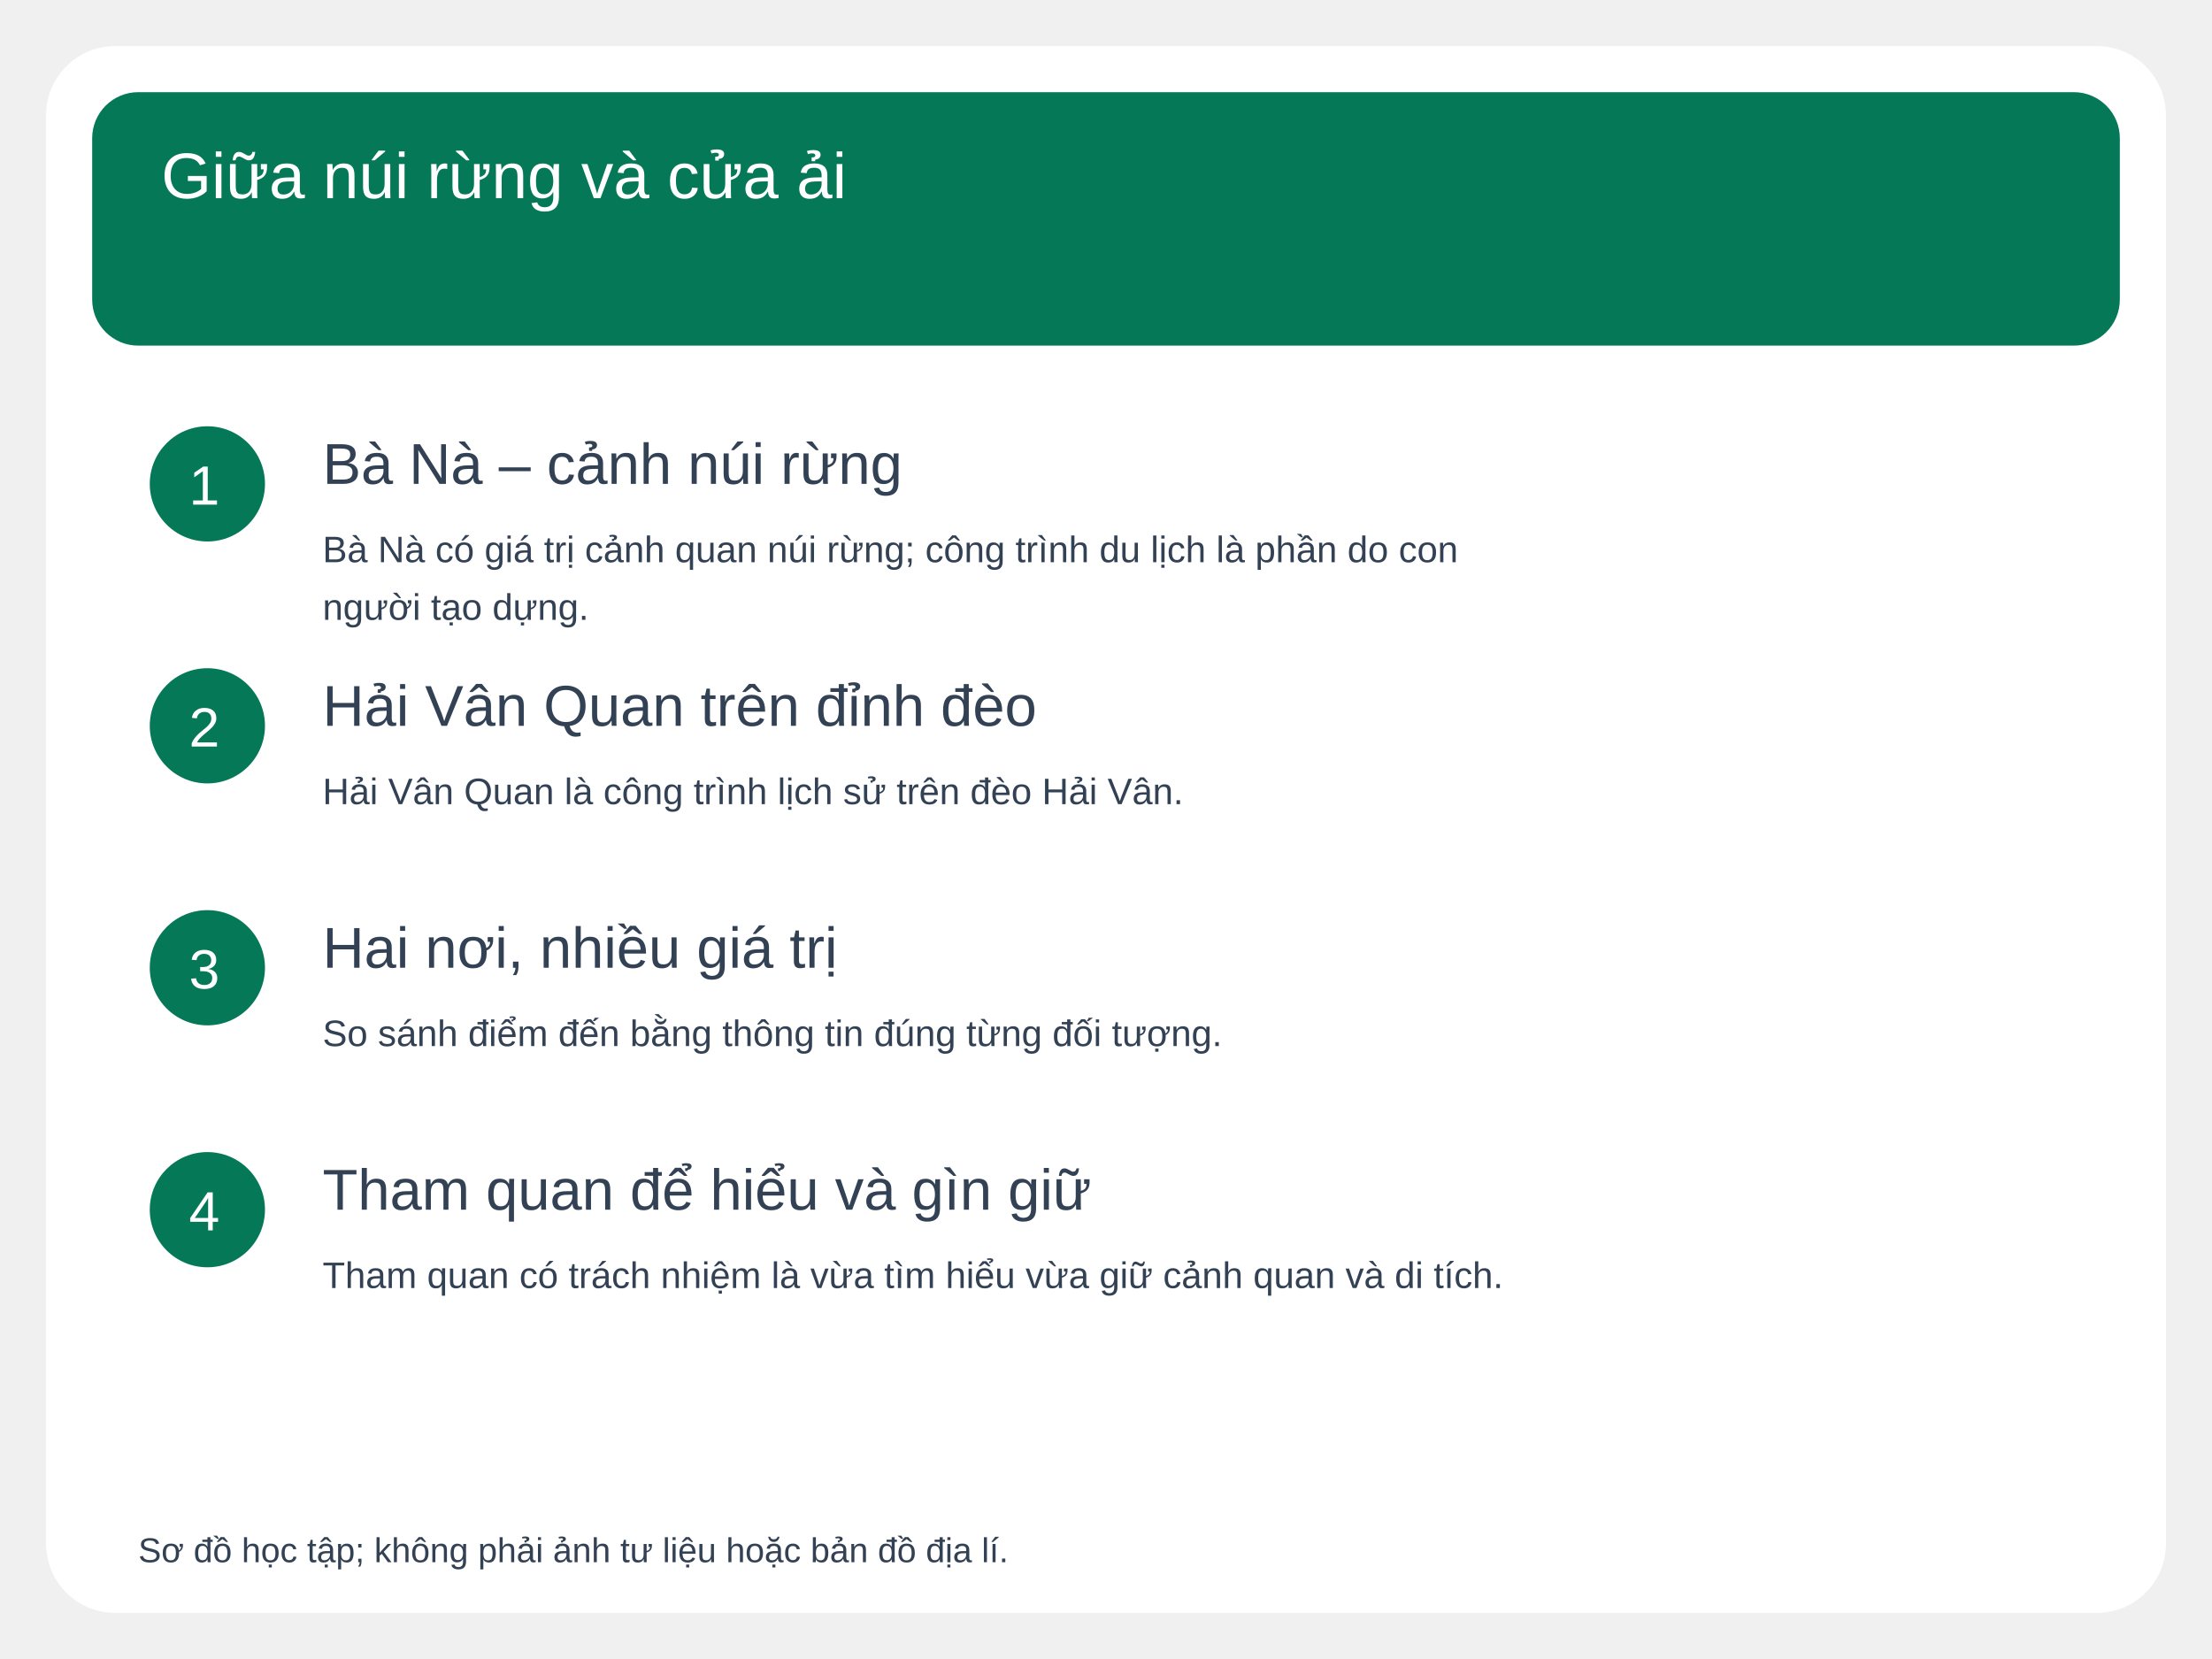
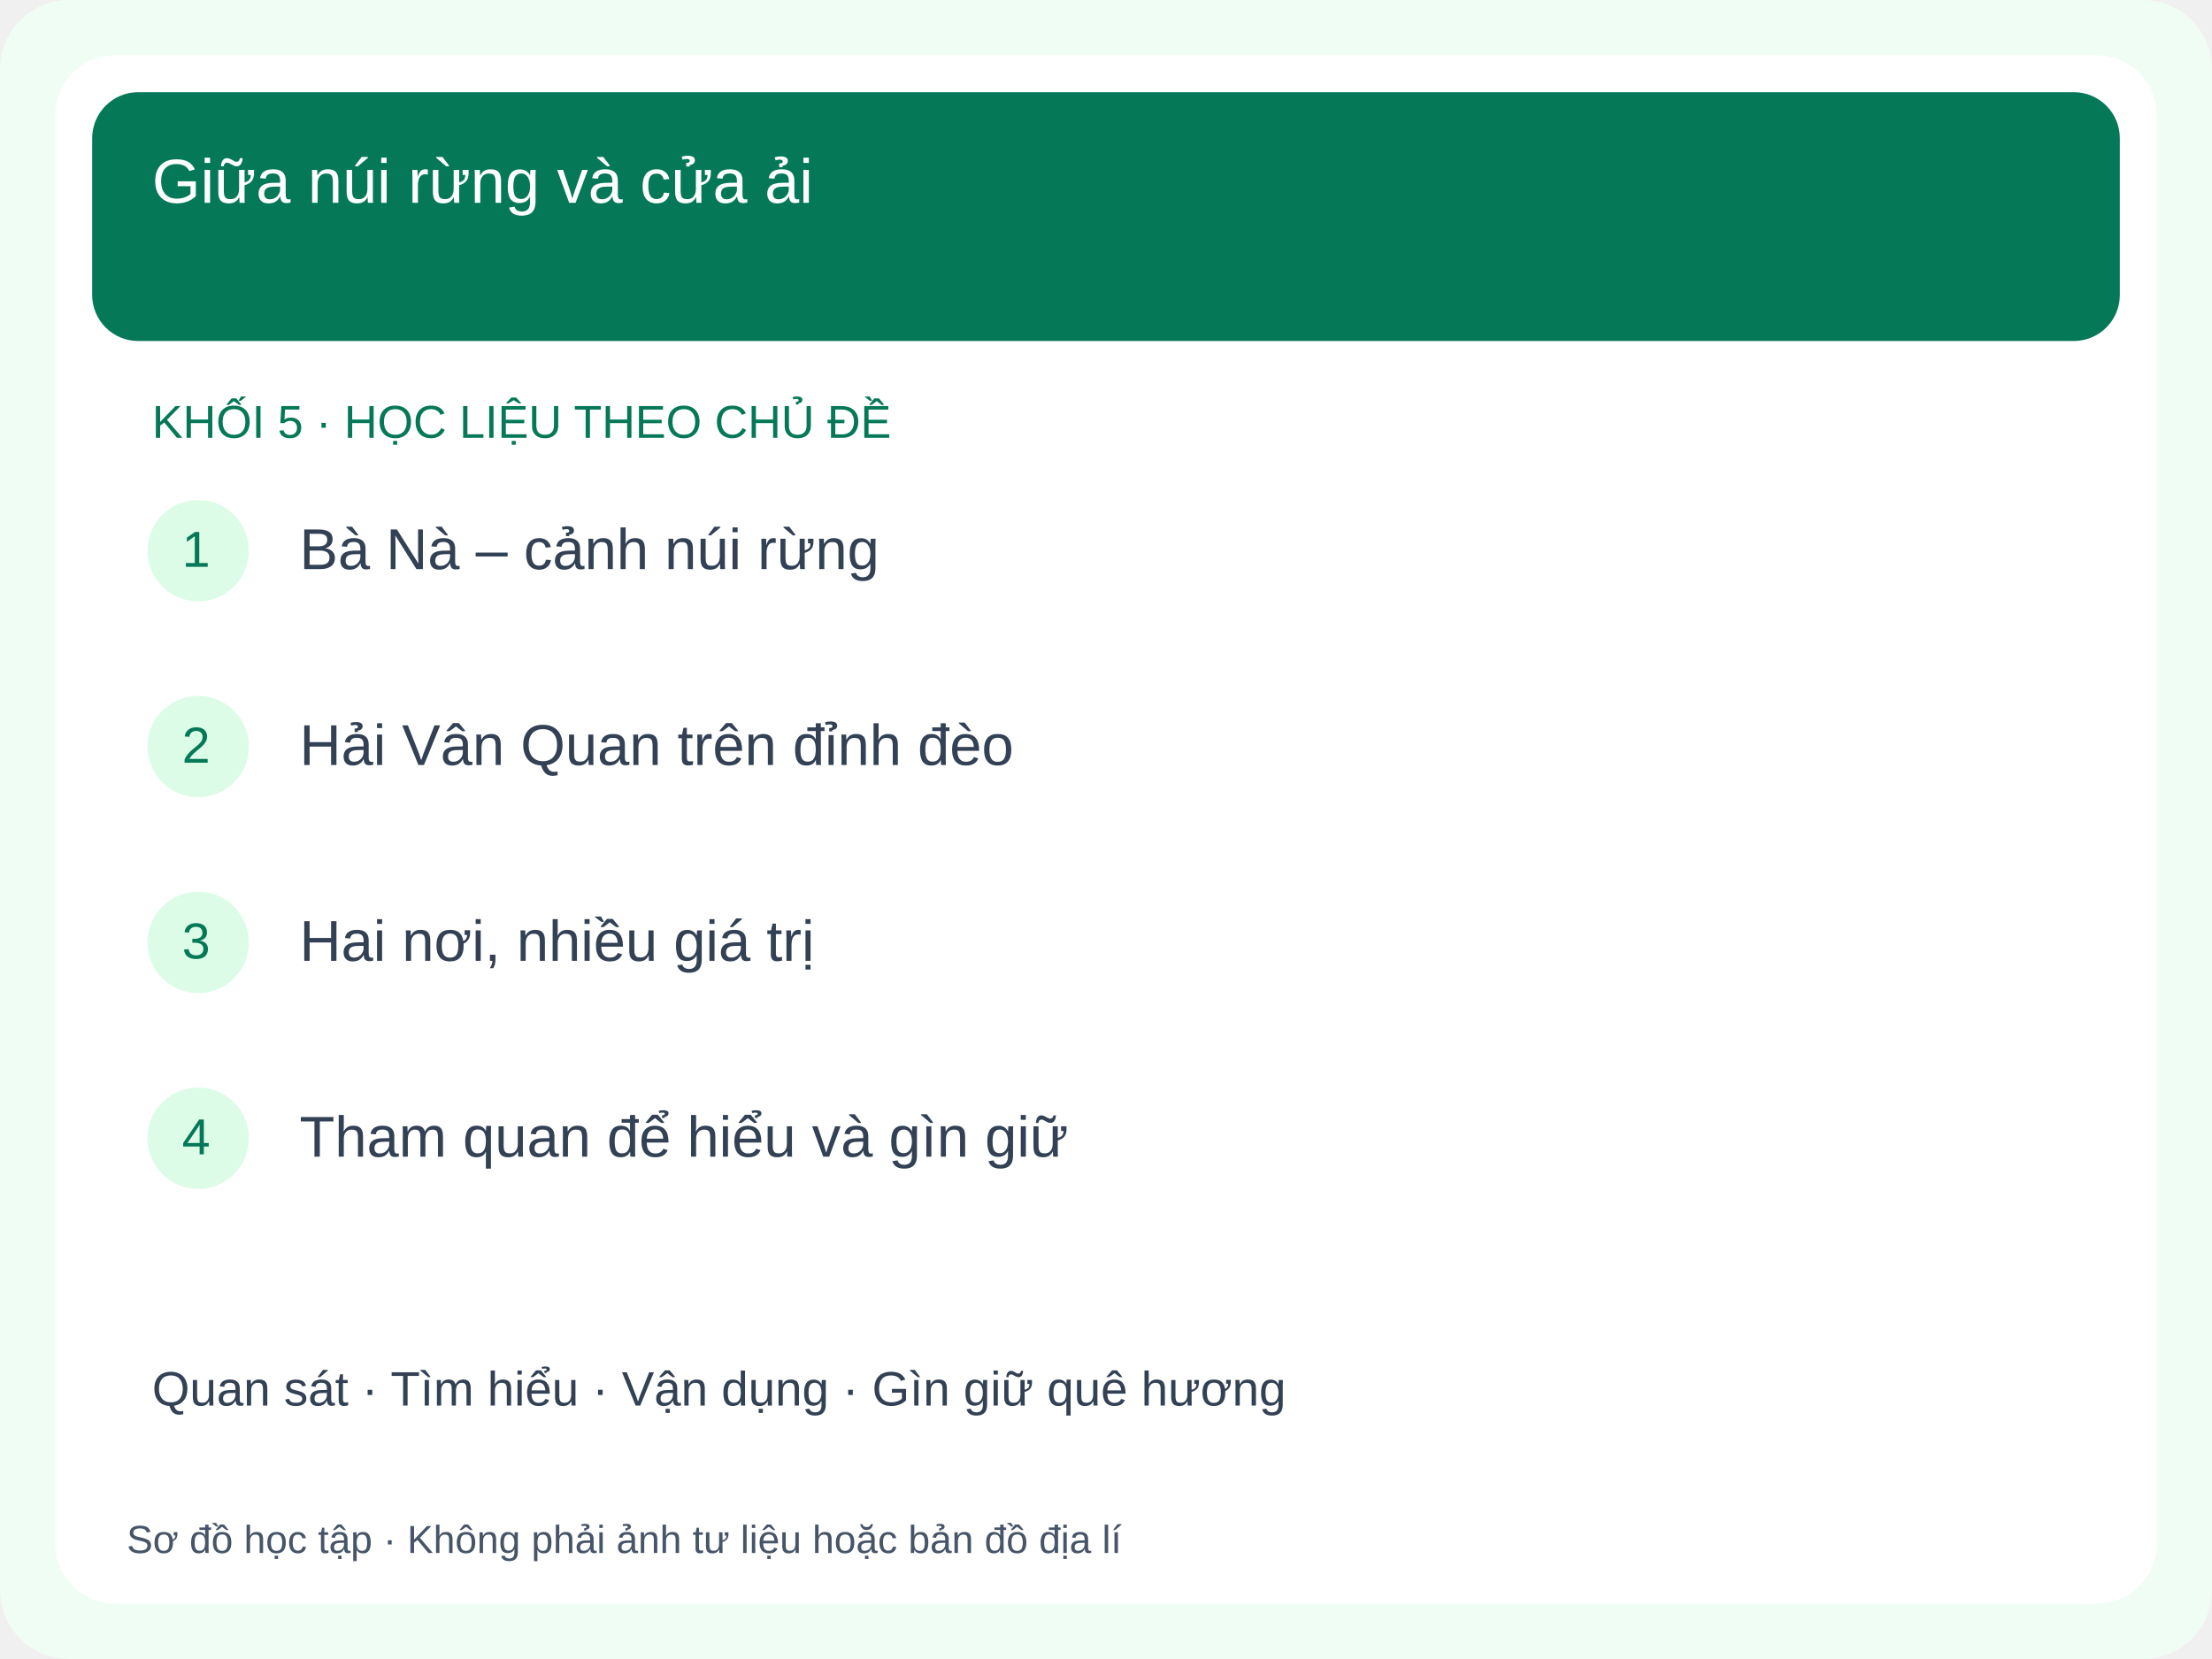
<svg xmlns="http://www.w3.org/2000/svg" viewBox="0 0 960 720">
+   <rect width="960" height="720" rx="30" fill="#f0fdf4" />
  <g font-family="Arial,sans-serif">
-     <rect x="20" y="20" width="920" height="680" rx="30" fill="white" />
-     <rect x="40" y="40" width="880" height="110" rx="20" fill="#047857" />
-     <text x="70" y="86" font-size="28" fill="white">Giữa núi rừng và cửa ải</text>
-     <circle cx="90" cy="210" r="25" fill="#047857" />
-     <text x="82" y="219" font-size="24" fill="white">1</text>
-     <text x="140" y="210" font-size="25" fill="#334155">Bà Nà – cảnh núi rừng</text>
-     <text x="140" y="244" font-size="16" fill="#334155">Bà Nà có giá trị cảnh quan núi rừng; công trình du lịch là phần do con</text>
-     <text x="140" y="269" font-size="16" fill="#334155">người tạo dựng.</text>
-     <circle cx="90" cy="315" r="25" fill="#047857" />
-     <text x="82" y="324" font-size="24" fill="white">2</text>
-     <text x="140" y="315" font-size="25" fill="#334155">Hải Vân Quan trên đỉnh đèo</text>
-     <text x="140" y="349" font-size="16" fill="#334155">Hải Vân Quan là công trình lịch sử trên đèo Hải Vân.</text>
-     <circle cx="90" cy="420" r="25" fill="#047857" />
-     <text x="82" y="429" font-size="24" fill="white">3</text>
-     <text x="140" y="420" font-size="25" fill="#334155">Hai nơi, nhiều giá trị</text>
-     <text x="140" y="454" font-size="16" fill="#334155">So sánh điểm đến bằng thông tin đúng từng đối tượng.</text>
-     <circle cx="90" cy="525" r="25" fill="#047857" />
-     <text x="82" y="534" font-size="24" fill="white">4</text>
-     <text x="140" y="525" font-size="25" fill="#334155">Tham quan để hiểu và gìn giữ</text>
-     <text x="140" y="559" font-size="16" fill="#334155">Tham quan có trách nhiệm là vừa tìm hiểu vừa giữ cảnh quan và di tích.</text>
-     <text x="60" y="678" font-size="15" fill="#334155">Sơ đồ học tập; không phải ảnh tư liệu hoặc bản đồ địa lí.</text>
+     <rect x="24" y="24" width="912" height="672" rx="26" fill="white" />
+     <rect x="40" y="40" width="880" height="108" rx="20" fill="#047857" />
+     <text x="66" y="88" font-size="27" fill="white">Giữa núi rừng và cửa ải</text>
+     <text x="66" y="190" font-size="20" fill="#047857">KHỐI 5 · HỌC LIỆU THEO CHỦ ĐỀ</text>
+     <circle cx="86" cy="239" r="22" fill="#dcfce7" />
+     <text x="79" y="246" font-size="22" fill="#047857">1</text>
+     <text x="130" y="247" font-size="25" fill="#334155">Bà Nà – cảnh núi rừng</text>
+     <circle cx="86" cy="324" r="22" fill="#dcfce7" />
+     <text x="79" y="331" font-size="22" fill="#047857">2</text>
+     <text x="130" y="332" font-size="25" fill="#334155">Hải Vân Quan trên đỉnh đèo</text>
+     <circle cx="86" cy="409" r="22" fill="#dcfce7" />
+     <text x="79" y="416" font-size="22" fill="#047857">3</text>
+     <text x="130" y="417" font-size="25" fill="#334155">Hai nơi, nhiều giá trị</text>
+     <circle cx="86" cy="494" r="22" fill="#dcfce7" />
+     <text x="79" y="501" font-size="22" fill="#047857">4</text>
+     <text x="130" y="502" font-size="25" fill="#334155">Tham quan để hiểu và gìn giữ</text>
+     <text x="66" y="610" font-size="21" fill="#334155">Quan sát · Tìm hiểu · Vận dụng · Gìn giữ quê hương</text>
+     <text x="55" y="674" font-size="17" fill="#475569">Sơ đồ học tập · Không phải ảnh tư liệu hoặc bản đồ địa lí</text>
  </g>
</svg>
